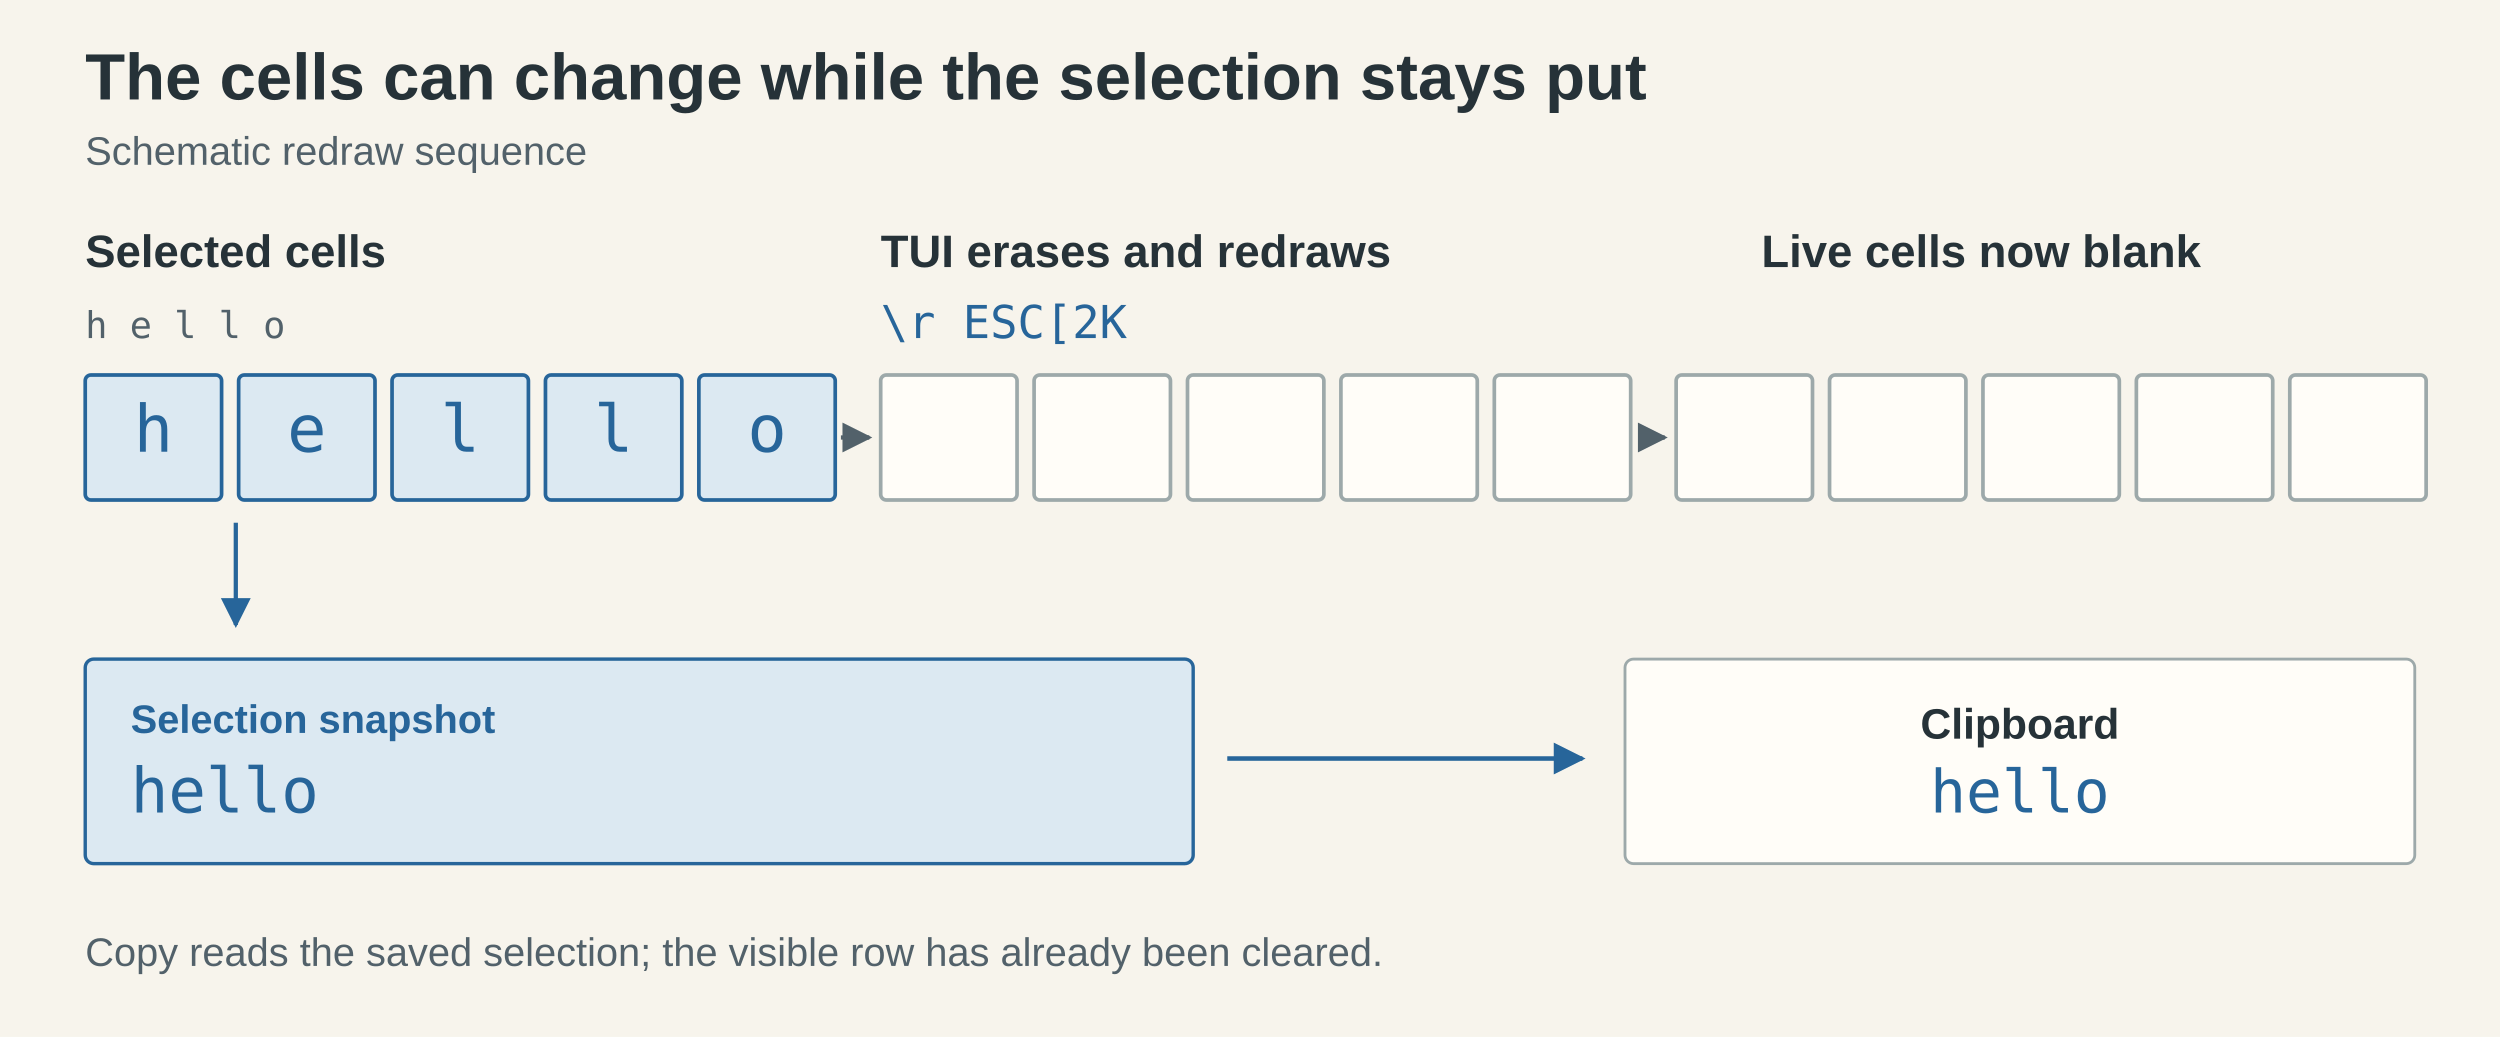
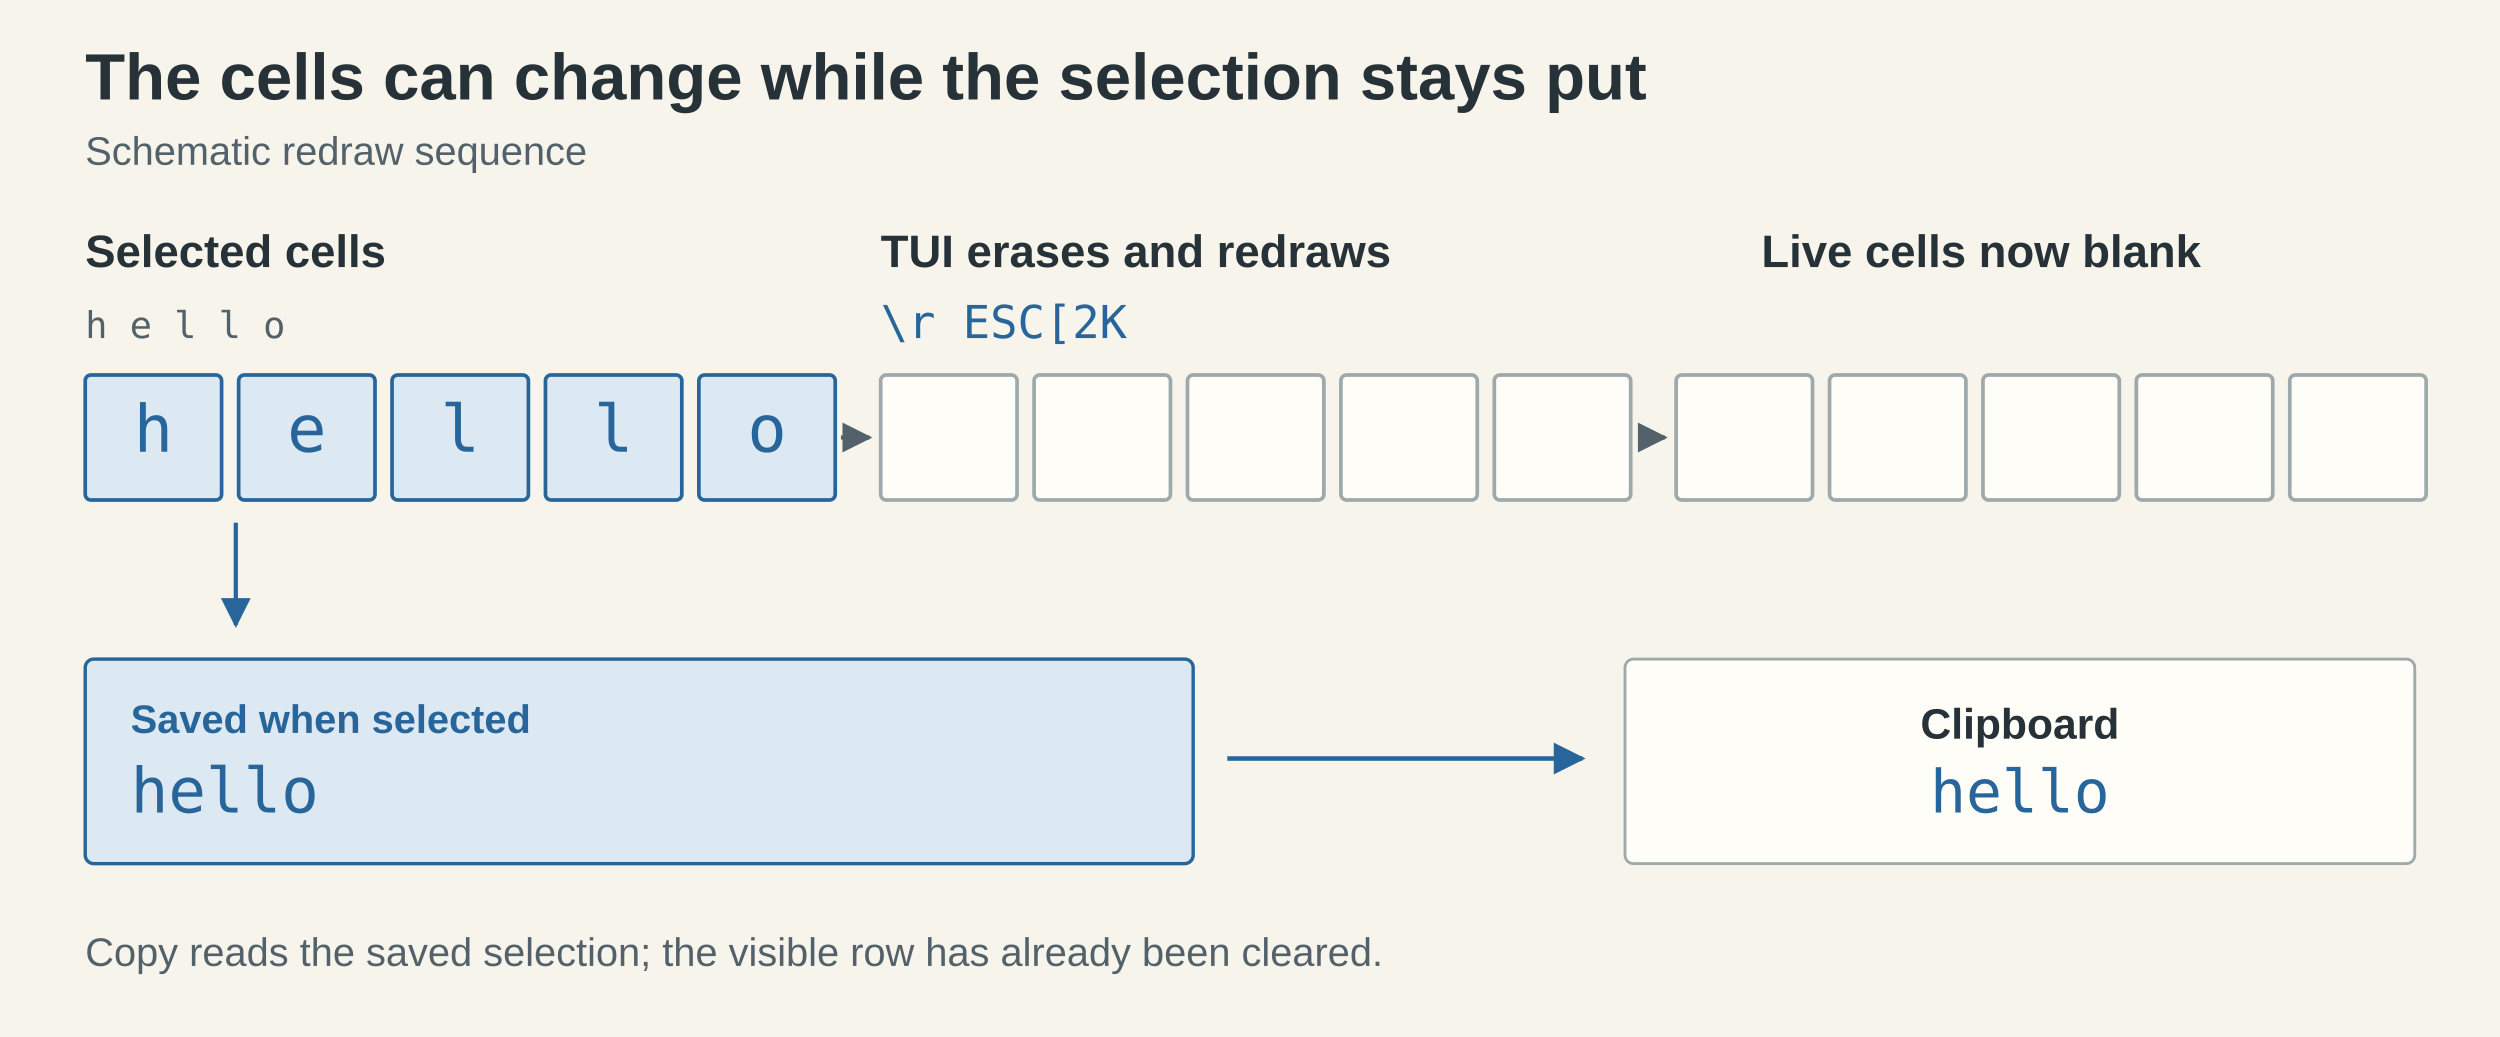
<svg xmlns="http://www.w3.org/2000/svg" width="880" height="365" viewBox="0 0 880 365" role="img" aria-labelledby="title desc">
  <defs>
    <marker id="arrow" viewBox="0 0 10 10" refX="9" refY="5" markerWidth="7" markerHeight="7" orient="auto">
      <path d="M0 0L10 5L0 10Z" fill="#52616a" />
    </marker>
    <marker id="blue-arrow" viewBox="0 0 10 10" refX="9" refY="5" markerWidth="7" markerHeight="7" orient="auto">
      <path d="M0 0L10 5L0 10Z" fill="#27659a" />
    </marker>
  </defs>
  <rect width="100%" height="100%" fill="#f7f4ec" />
  <text x="30" y="35" fill="#263238" font-family="Arial, Helvetica, sans-serif" font-size="23" font-weight="600" text-anchor="start">The cells can change while the selection stays put</text>
  <text x="30" y="58" fill="#52616a" font-family="Arial, Helvetica, sans-serif" font-size="14" font-weight="400" text-anchor="start">Schematic redraw sequence</text>
  <text x="30" y="94" fill="#263238" font-family="Arial, Helvetica, sans-serif" font-size="16" font-weight="600" text-anchor="start">Selected cells</text>
  <text x="30" y="119" fill="#52616a" font-family="SFMono-Regular, Menlo, Consolas, monospace" font-size="13" font-weight="400" text-anchor="start">h e l l o</text>
  <rect x="30" y="132" width="48" height="44" rx="2" fill="#dce9f2" stroke="#27659a" stroke-width="1.3" />
  <text x="54.0" y="159" fill="#27659a" font-family="SFMono-Regular, Menlo, Consolas, monospace" font-size="23" font-weight="500" text-anchor="middle">h</text>
  <rect x="84" y="132" width="48" height="44" rx="2" fill="#dce9f2" stroke="#27659a" stroke-width="1.3" />
  <text x="108.0" y="159" fill="#27659a" font-family="SFMono-Regular, Menlo, Consolas, monospace" font-size="23" font-weight="500" text-anchor="middle">e</text>
  <rect x="138" y="132" width="48" height="44" rx="2" fill="#dce9f2" stroke="#27659a" stroke-width="1.3" />
  <text x="162.0" y="159" fill="#27659a" font-family="SFMono-Regular, Menlo, Consolas, monospace" font-size="23" font-weight="500" text-anchor="middle">l</text>
  <rect x="192" y="132" width="48" height="44" rx="2" fill="#dce9f2" stroke="#27659a" stroke-width="1.3" />
  <text x="216.0" y="159" fill="#27659a" font-family="SFMono-Regular, Menlo, Consolas, monospace" font-size="23" font-weight="500" text-anchor="middle">l</text>
  <rect x="246" y="132" width="48" height="44" rx="2" fill="#dce9f2" stroke="#27659a" stroke-width="1.3" />
  <text x="270.0" y="159" fill="#27659a" font-family="SFMono-Regular, Menlo, Consolas, monospace" font-size="23" font-weight="500" text-anchor="middle">o</text>
  <text x="310" y="94" fill="#263238" font-family="Arial, Helvetica, sans-serif" font-size="16" font-weight="600" text-anchor="start">TUI erases and redraws</text>
  <text x="310" y="119" fill="#27659a" font-family="SFMono-Regular, Menlo, Consolas, monospace" font-size="16" font-weight="500" text-anchor="start">\r  ESC[2K</text>
  <path d="M296 154L306 154" fill="none" stroke="#52616a" stroke-width="1.5" marker-end="url(#arrow)" />
  <rect x="310" y="132" width="48" height="44" rx="2" fill="#fffdf8" stroke="#9da9aa" stroke-width="1.3" />
  <rect x="364" y="132" width="48" height="44" rx="2" fill="#fffdf8" stroke="#9da9aa" stroke-width="1.3" />
  <rect x="418" y="132" width="48" height="44" rx="2" fill="#fffdf8" stroke="#9da9aa" stroke-width="1.3" />
  <rect x="472" y="132" width="48" height="44" rx="2" fill="#fffdf8" stroke="#9da9aa" stroke-width="1.3" />
  <rect x="526" y="132" width="48" height="44" rx="2" fill="#fffdf8" stroke="#9da9aa" stroke-width="1.3" />
  <path d="M578 154L586 154" fill="none" stroke="#52616a" stroke-width="1.5" marker-end="url(#arrow)" />
  <text x="620" y="94" fill="#263238" font-family="Arial, Helvetica, sans-serif" font-size="16" font-weight="600" text-anchor="start">Live cells now blank</text>
  <rect x="590" y="132" width="48" height="44" rx="2" fill="#fffdf8" stroke="#9da9aa" stroke-width="1.3" />
  <rect x="644" y="132" width="48" height="44" rx="2" fill="#fffdf8" stroke="#9da9aa" stroke-width="1.3" />
  <rect x="698" y="132" width="48" height="44" rx="2" fill="#fffdf8" stroke="#9da9aa" stroke-width="1.3" />
  <rect x="752" y="132" width="48" height="44" rx="2" fill="#fffdf8" stroke="#9da9aa" stroke-width="1.3" />
  <rect x="806" y="132" width="48" height="44" rx="2" fill="#fffdf8" stroke="#9da9aa" stroke-width="1.3" />
  <path d="M83 184L83 220" fill="none" stroke="#27659a" stroke-width="1.5" marker-end="url(#blue-arrow)" />
  <rect x="30" y="232" width="390" height="72" rx="3" fill="#dce9f2" stroke="#27659a" stroke-width="1.2" />
-   <text x="46" y="258" fill="#27659a" font-family="Arial, Helvetica, sans-serif" font-size="14" font-weight="600" text-anchor="start">Selection snapshot</text>
+   <text x="46" y="258" fill="#27659a" font-family="Arial, Helvetica, sans-serif" font-size="14" font-weight="600" text-anchor="start">Saved when selected</text>
  <text x="46" y="286" fill="#27659a" font-family="SFMono-Regular, Menlo, Consolas, monospace" font-size="22" font-weight="500" text-anchor="start">hello</text>
  <path d="M432 267L557 267" fill="none" stroke="#27659a" stroke-width="1.6" marker-end="url(#blue-arrow)" />
  <rect x="572" y="232" width="278" height="72" rx="3" fill="#fffdf8" stroke="#9da9aa" stroke-width="1" />
  <text x="711" y="260" fill="#263238" font-family="Arial, Helvetica, sans-serif" font-size="15" font-weight="600" text-anchor="middle">Clipboard</text>
  <text x="711" y="286" fill="#27659a" font-family="SFMono-Regular, Menlo, Consolas, monospace" font-size="21" font-weight="500" text-anchor="middle">hello</text>
  <text x="30" y="340" fill="#52616a" font-family="Arial, Helvetica, sans-serif" font-size="14" font-weight="400" text-anchor="start">Copy reads the saved selection; the visible row has already been cleared.</text>
</svg>
